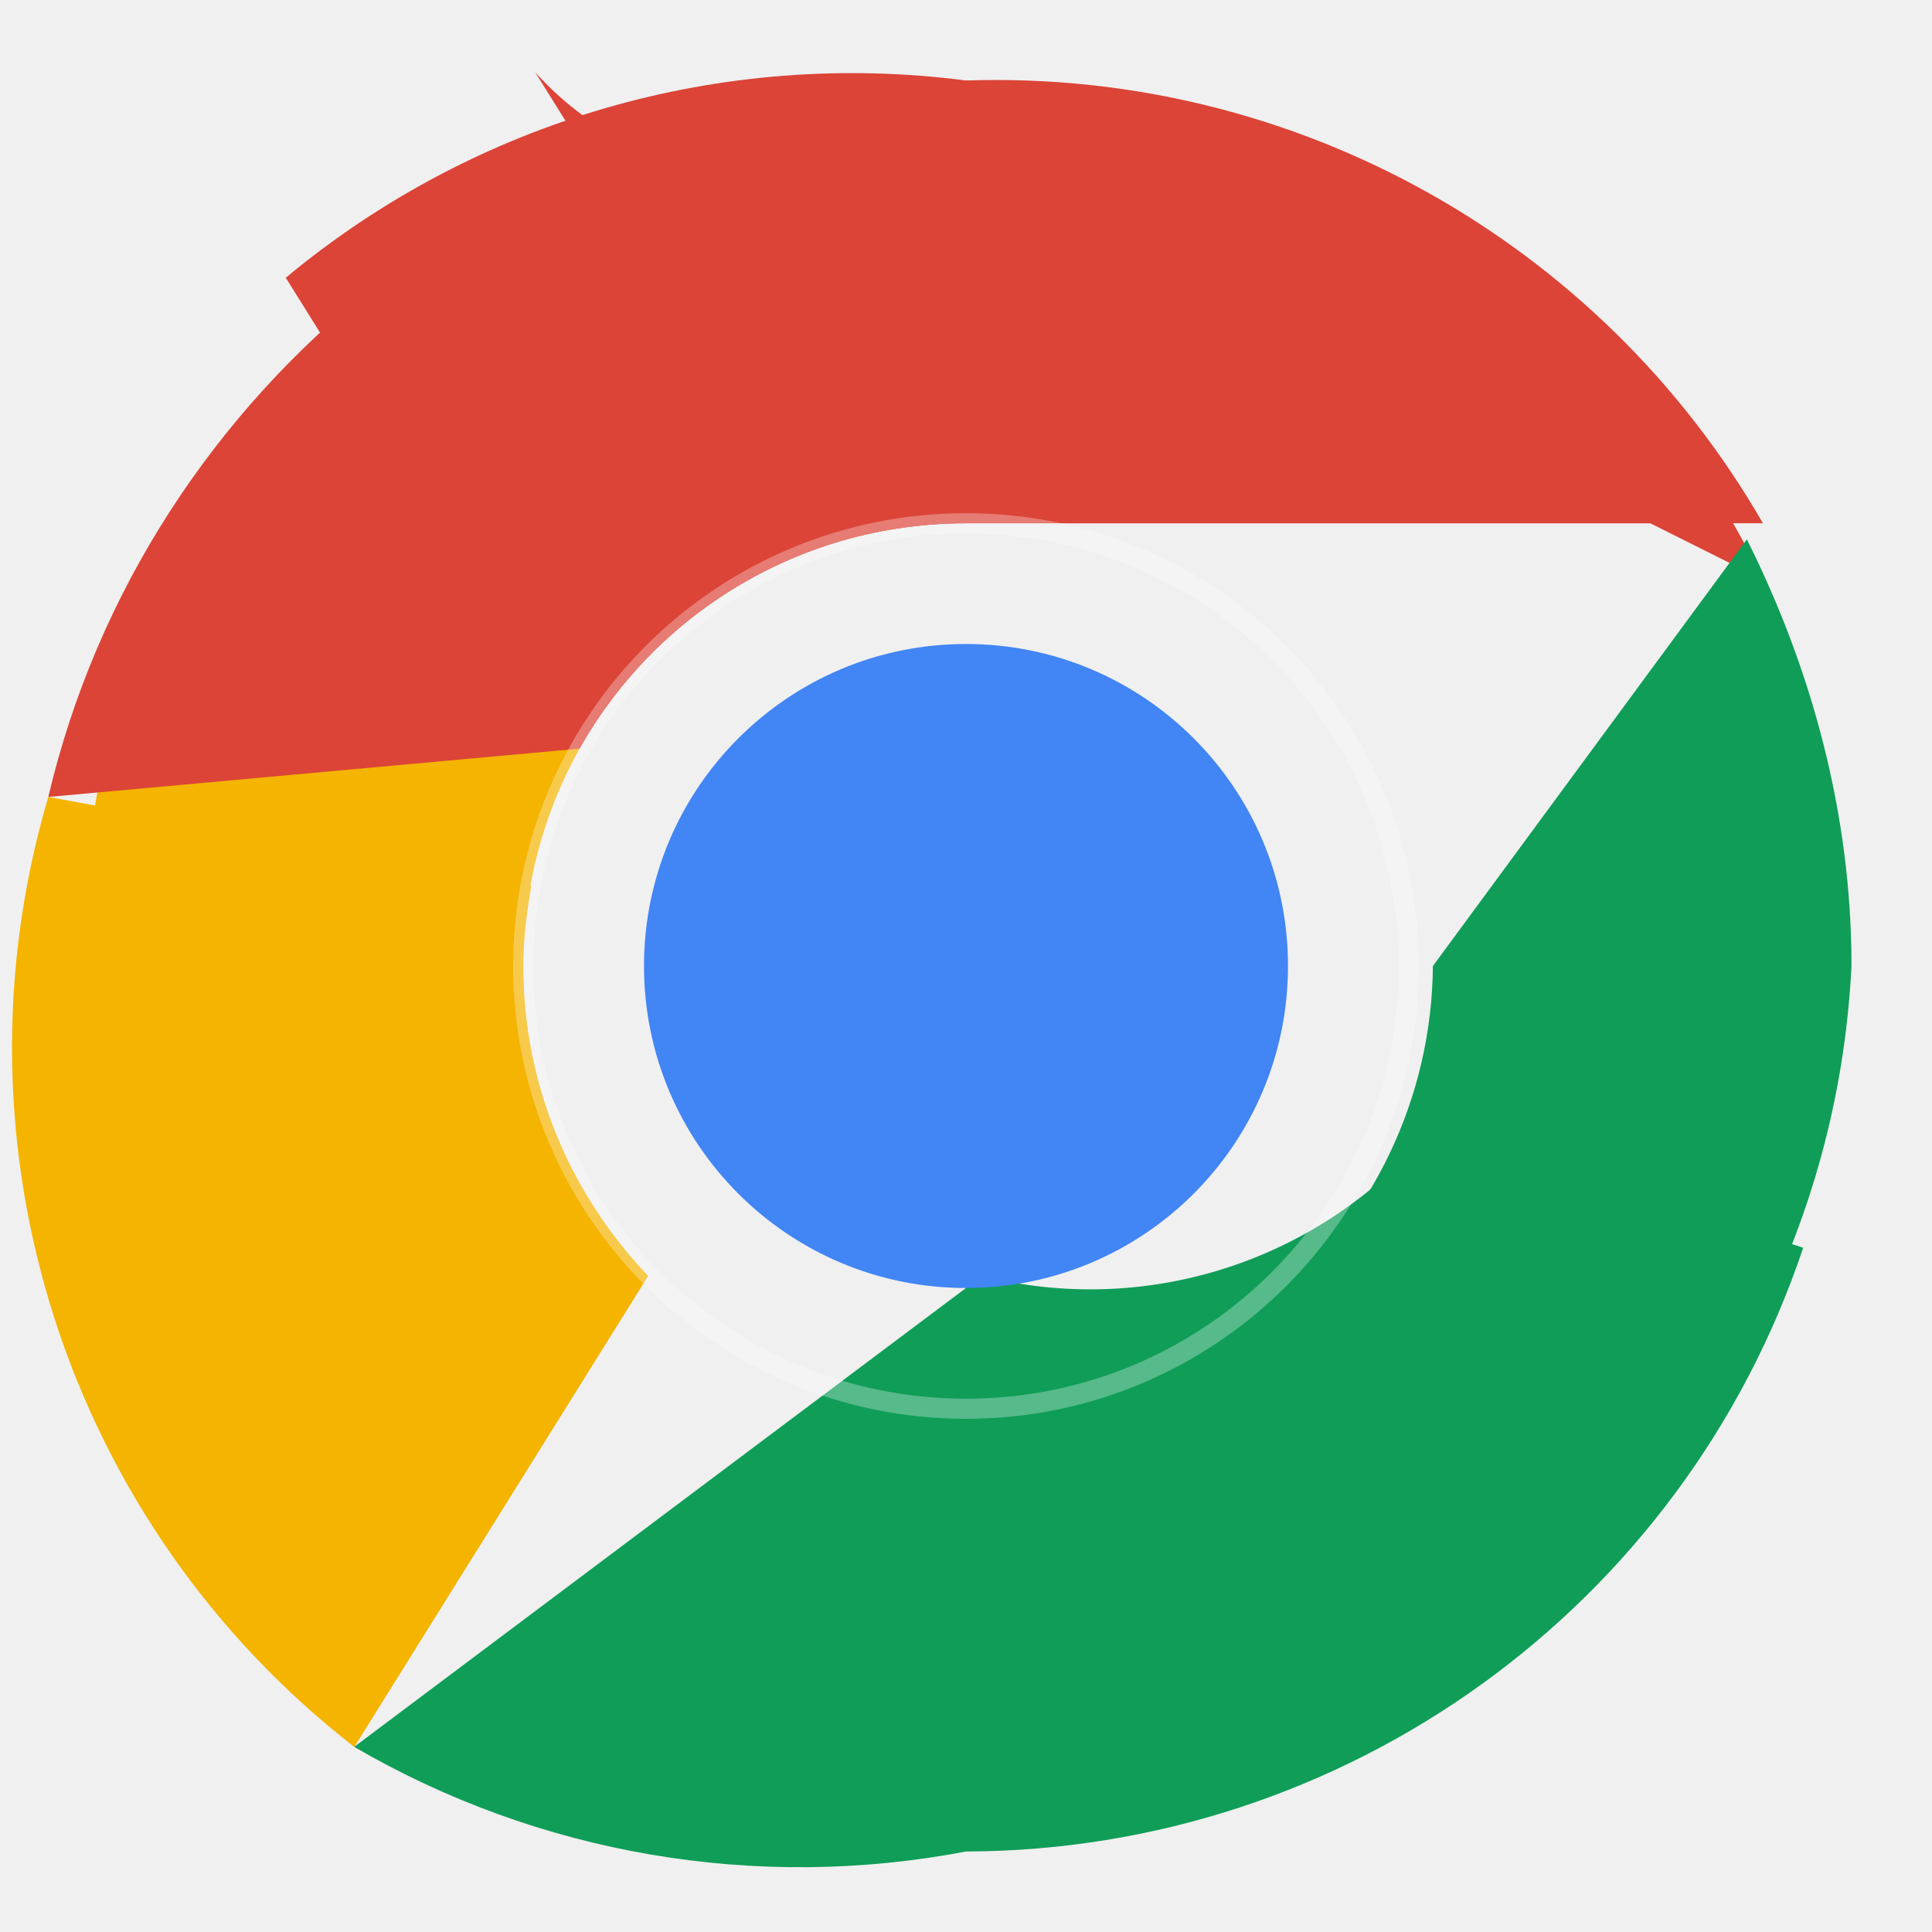
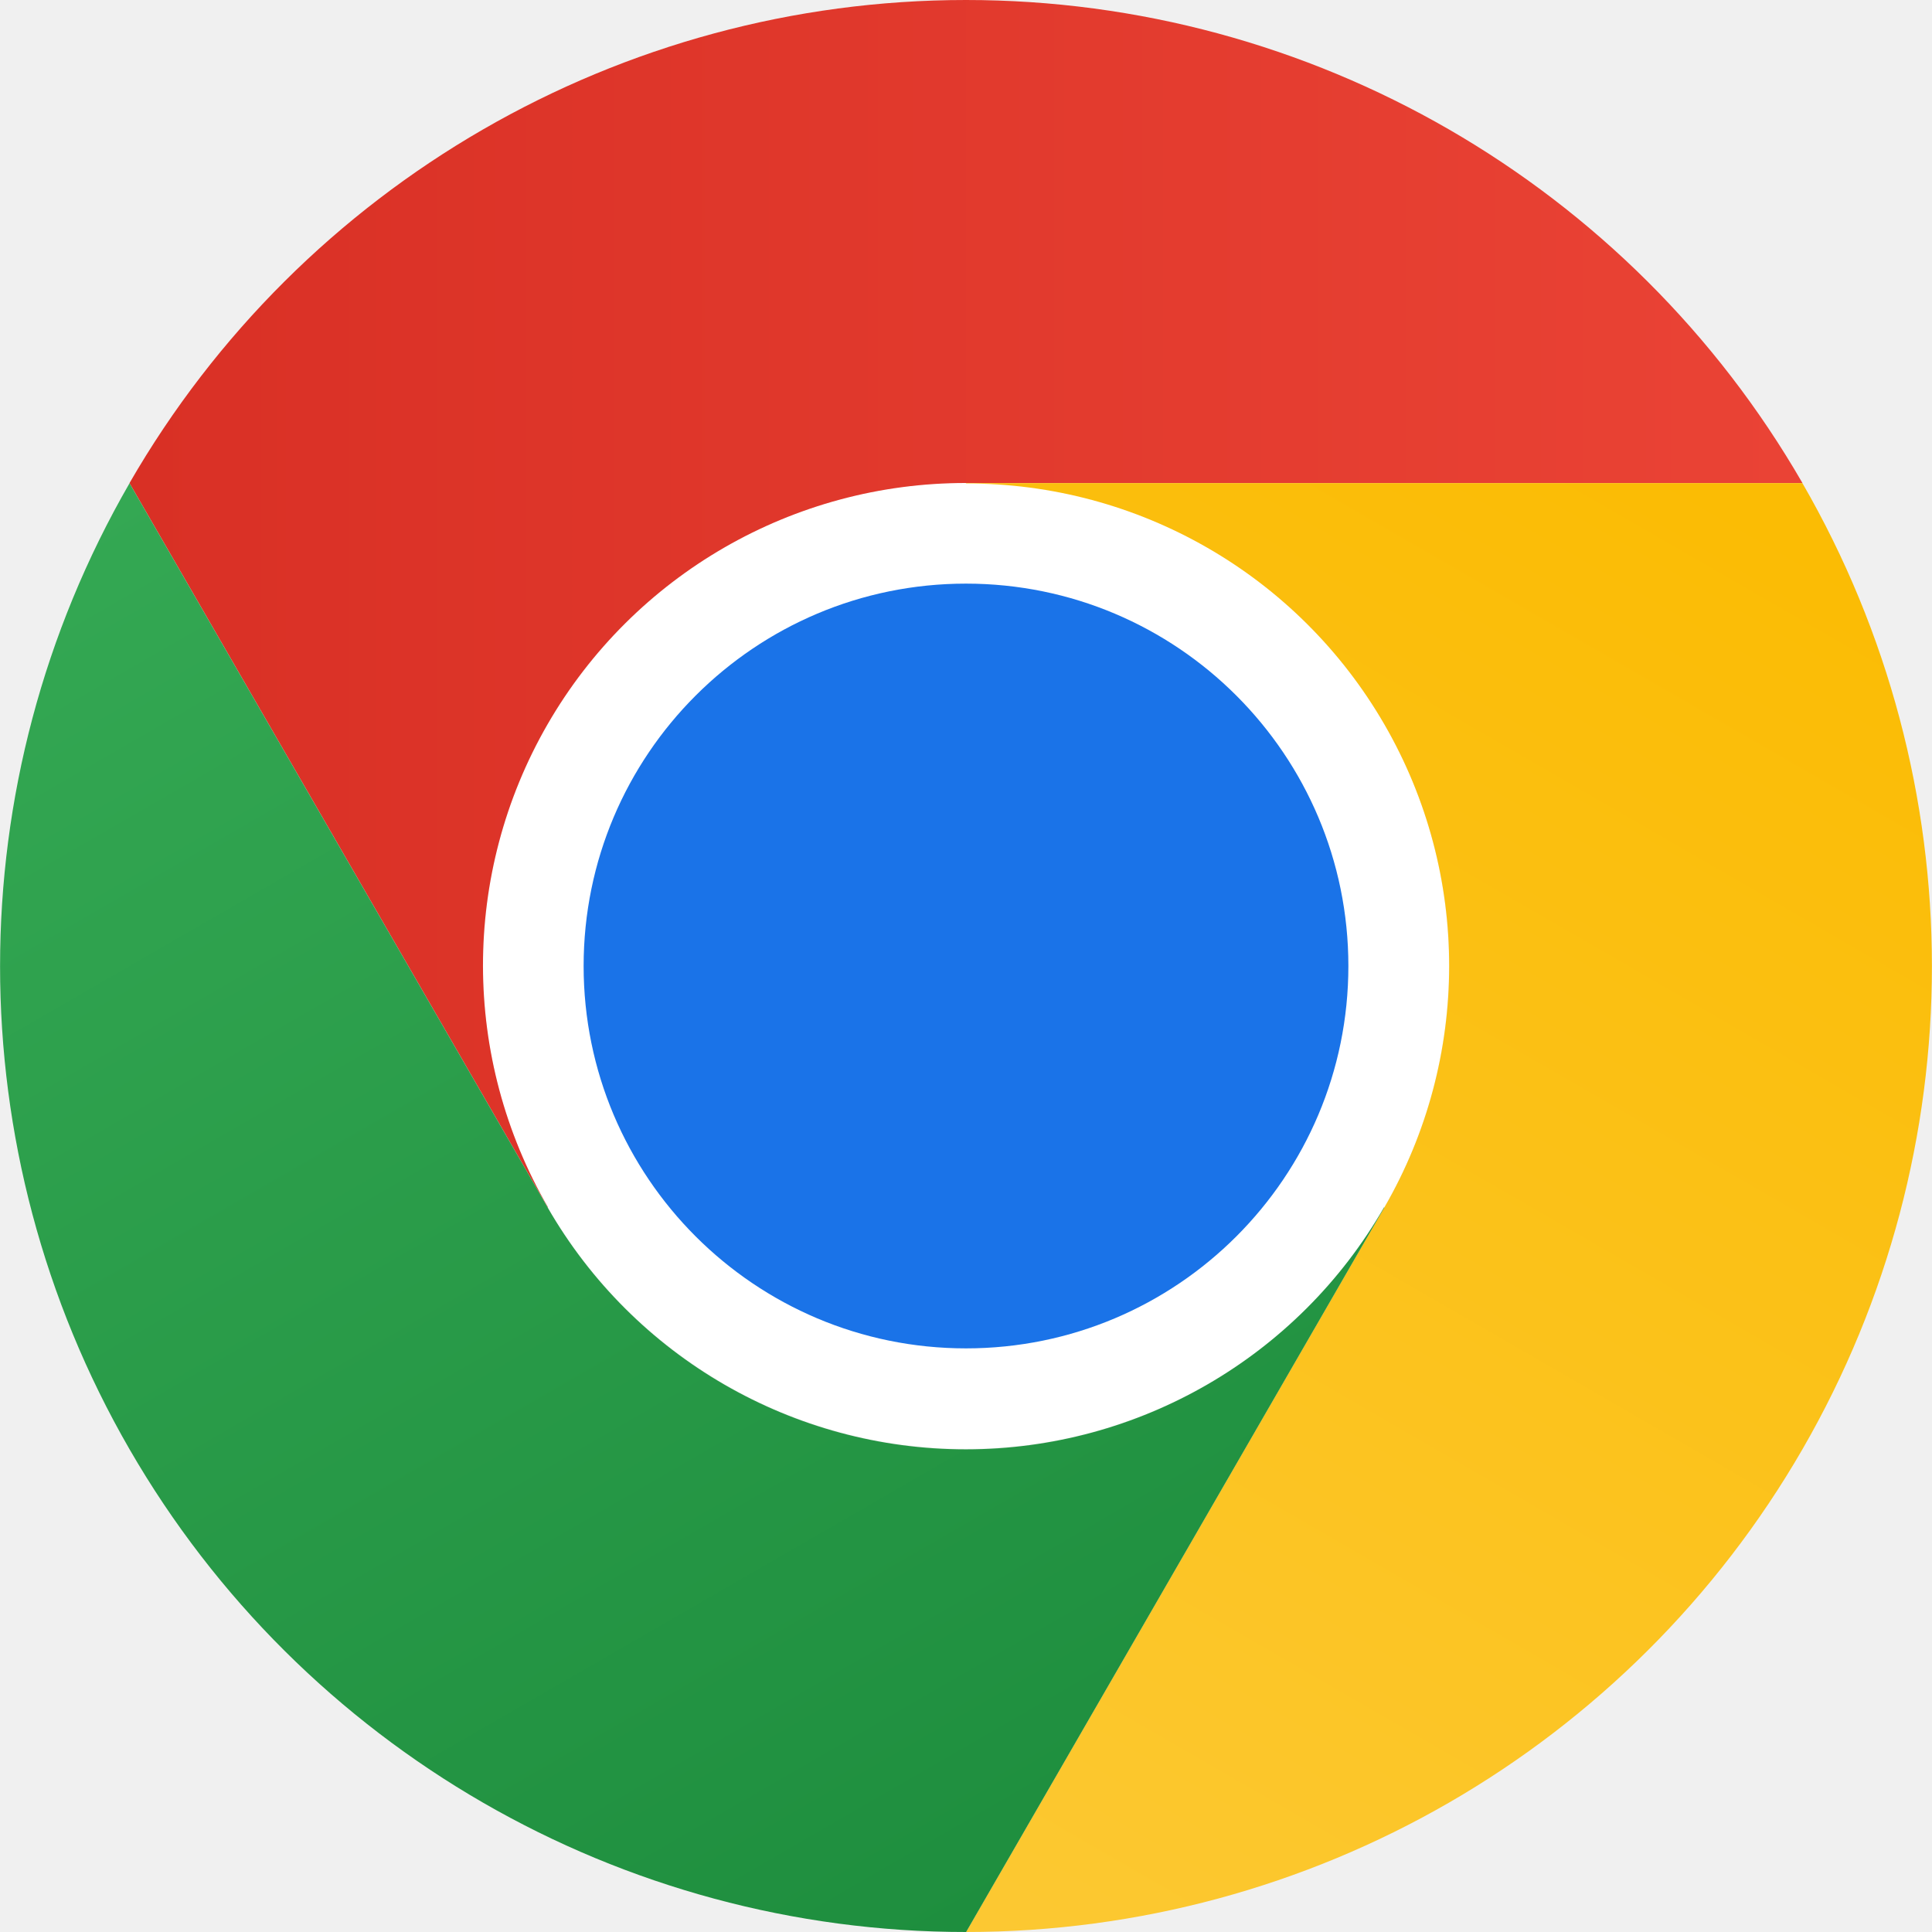
- <svg xmlns="http://www.w3.org/2000/svg" viewBox="0 0 48 48">
+ <svg xmlns="http://www.w3.org/2000/svg" viewBox="0 0 48 48" height="48" width="48">
  <defs>
-     <clipPath id="chrome-center-clip">
-       <path d="M0 0h48v48H0z" />
-     </clipPath>
+     <linearGradient id="a" x1="3.217" y1="15" x2="44.781" y2="15" gradientUnits="userSpaceOnUse">
+       <stop offset="0" stop-color="#d93025" />
+       <stop offset="1" stop-color="#ea4335" />
+     </linearGradient>
+     <linearGradient id="b" x1="20.722" y1="47.679" x2="41.504" y2="11.684" gradientUnits="userSpaceOnUse">
+       <stop offset="0" stop-color="#fcc934" />
+       <stop offset="1" stop-color="#fbbc04" />
+     </linearGradient>
+     <linearGradient id="c" x1="26.598" y1="46.502" x2="5.816" y2="10.506" gradientUnits="userSpaceOnUse">
+       <stop offset="0" stop-color="#1e8e3e" />
+       <stop offset="1" stop-color="#34a853" />
+     </linearGradient>
  </defs>
-   <path d="M24 4C31.2 4 37.4 7.6 41 13H24c-1.2 0-2.3.2-3.4.5L13.3 1.8C16.4 5.2 20 4 24 4z" fill="#DB4437" />
-   <path d="M41 13H24a11 11 0 0 0-9.6 5.6L7.1 6.9A22 22 0 0 1 24 2a22 22 0 0 1 19.8 12.4L41 13z" fill="#DB4437" />
-   <path d="M35.6 24a11 11 0 0 1-4 8.4l-7.2 12.5A22 22 0 0 0 46 24c0-3.8-1-7.4-2.6-10.6L35.6 24z" fill="#0F9D58" />
-   <path d="M14.4 18.6A11 11 0 0 0 13 24c0 3 1.2 5.7 3.1 7.7L8.8 43.4A22 22 0 0 1 2 24c0-6.6 2.9-12.5 7.5-16.5l4.9 11.1z" fill="#F4B400" />
-   <path d="M24 2C12.9 2 3.6 9.6 1.2 19.8l13.2-1.2A11 11 0 0 1 24 13h19.8A22 22 0 0 0 24 2z" fill="#DB4437" />
-   <path d="M1.2 19.8A22 22 0 0 0 8.8 43.4l7.3-11.7A11 11 0 0 1 13 24c0-.7.1-1.4.2-2L1.2 19.8z" fill="#F4B400" />
-   <path d="M8.8 43.4A22 22 0 0 0 24 46a22 22 0 0 0 20.8-15l-9.2-3a11 11 0 0 1-11.2 3.7L8.8 43.4z" fill="#0F9D58" />
-   <circle cx="24" cy="24" r="8" fill="#4285F4" />
-   <circle cx="24" cy="24" r="11" fill="none" stroke="white" stroke-width="0.5" opacity="0.3" />
+   <circle cx="24" cy="23.995" r="12" style="fill:#fff" />
+   <path d="M3.215,36A24,24,0,1,0,12,3.215,24,24,0,0,0,3.215,36ZM34.392,18A12,12,0,1,1,18,13.608,12,12,0,0,1,34.392,18Z" style="fill:none" />
+   <path d="M24,12H44.781a23.994,23.994,0,0,0-41.564.003L13.608,30l.009-.002A11.985,11.985,0,0,1,24,12Z" style="fill:url(#a)" />
+   <circle cx="24" cy="24" r="9.5" style="fill:#1a73e8" />
+   <path d="M34.391,30.003,24.001,48A23.994,23.994,0,0,0,44.78,12.003H23.999l-.003.009A11.985,11.985,0,0,1,34.391,30.003Z" style="fill:url(#b)" />
+   <path d="M13.609,30.003,3.218,12.006A23.994,23.994,0,0,0,24.003,48L34.393,30.003l-.007-.007a11.985,11.985,0,0,1-20.778.007Z" style="fill:url(#c)" />
</svg>
